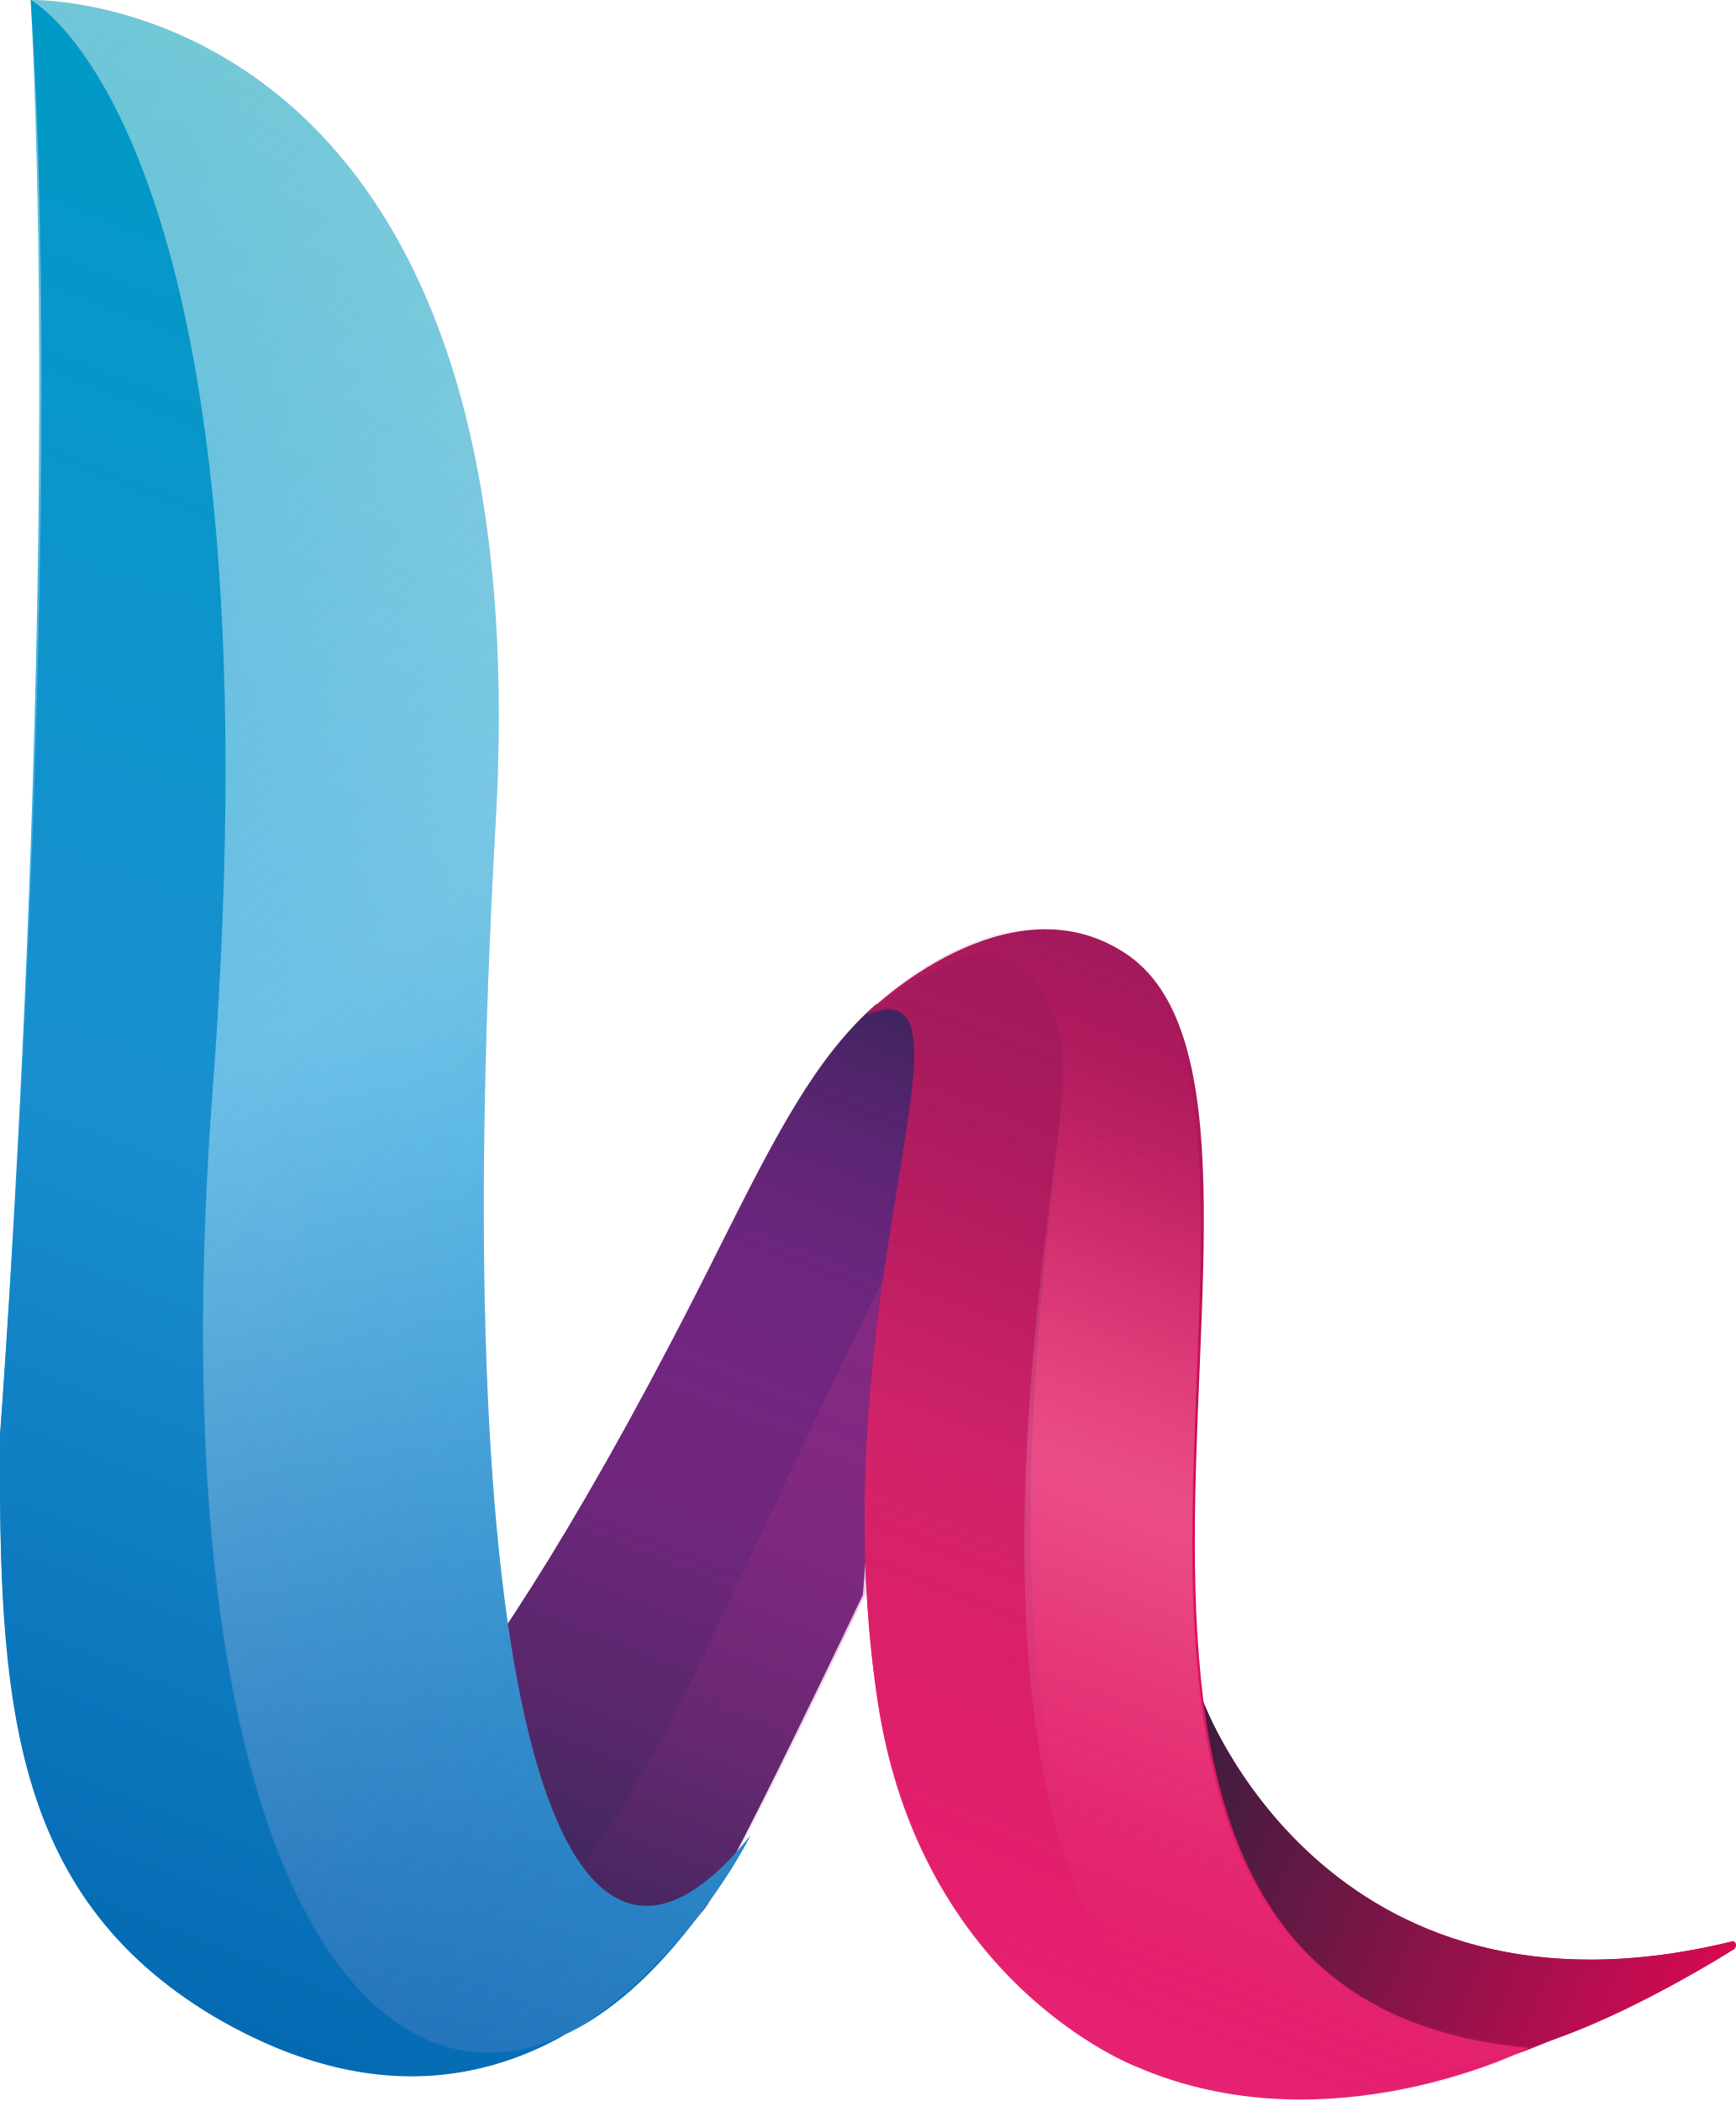
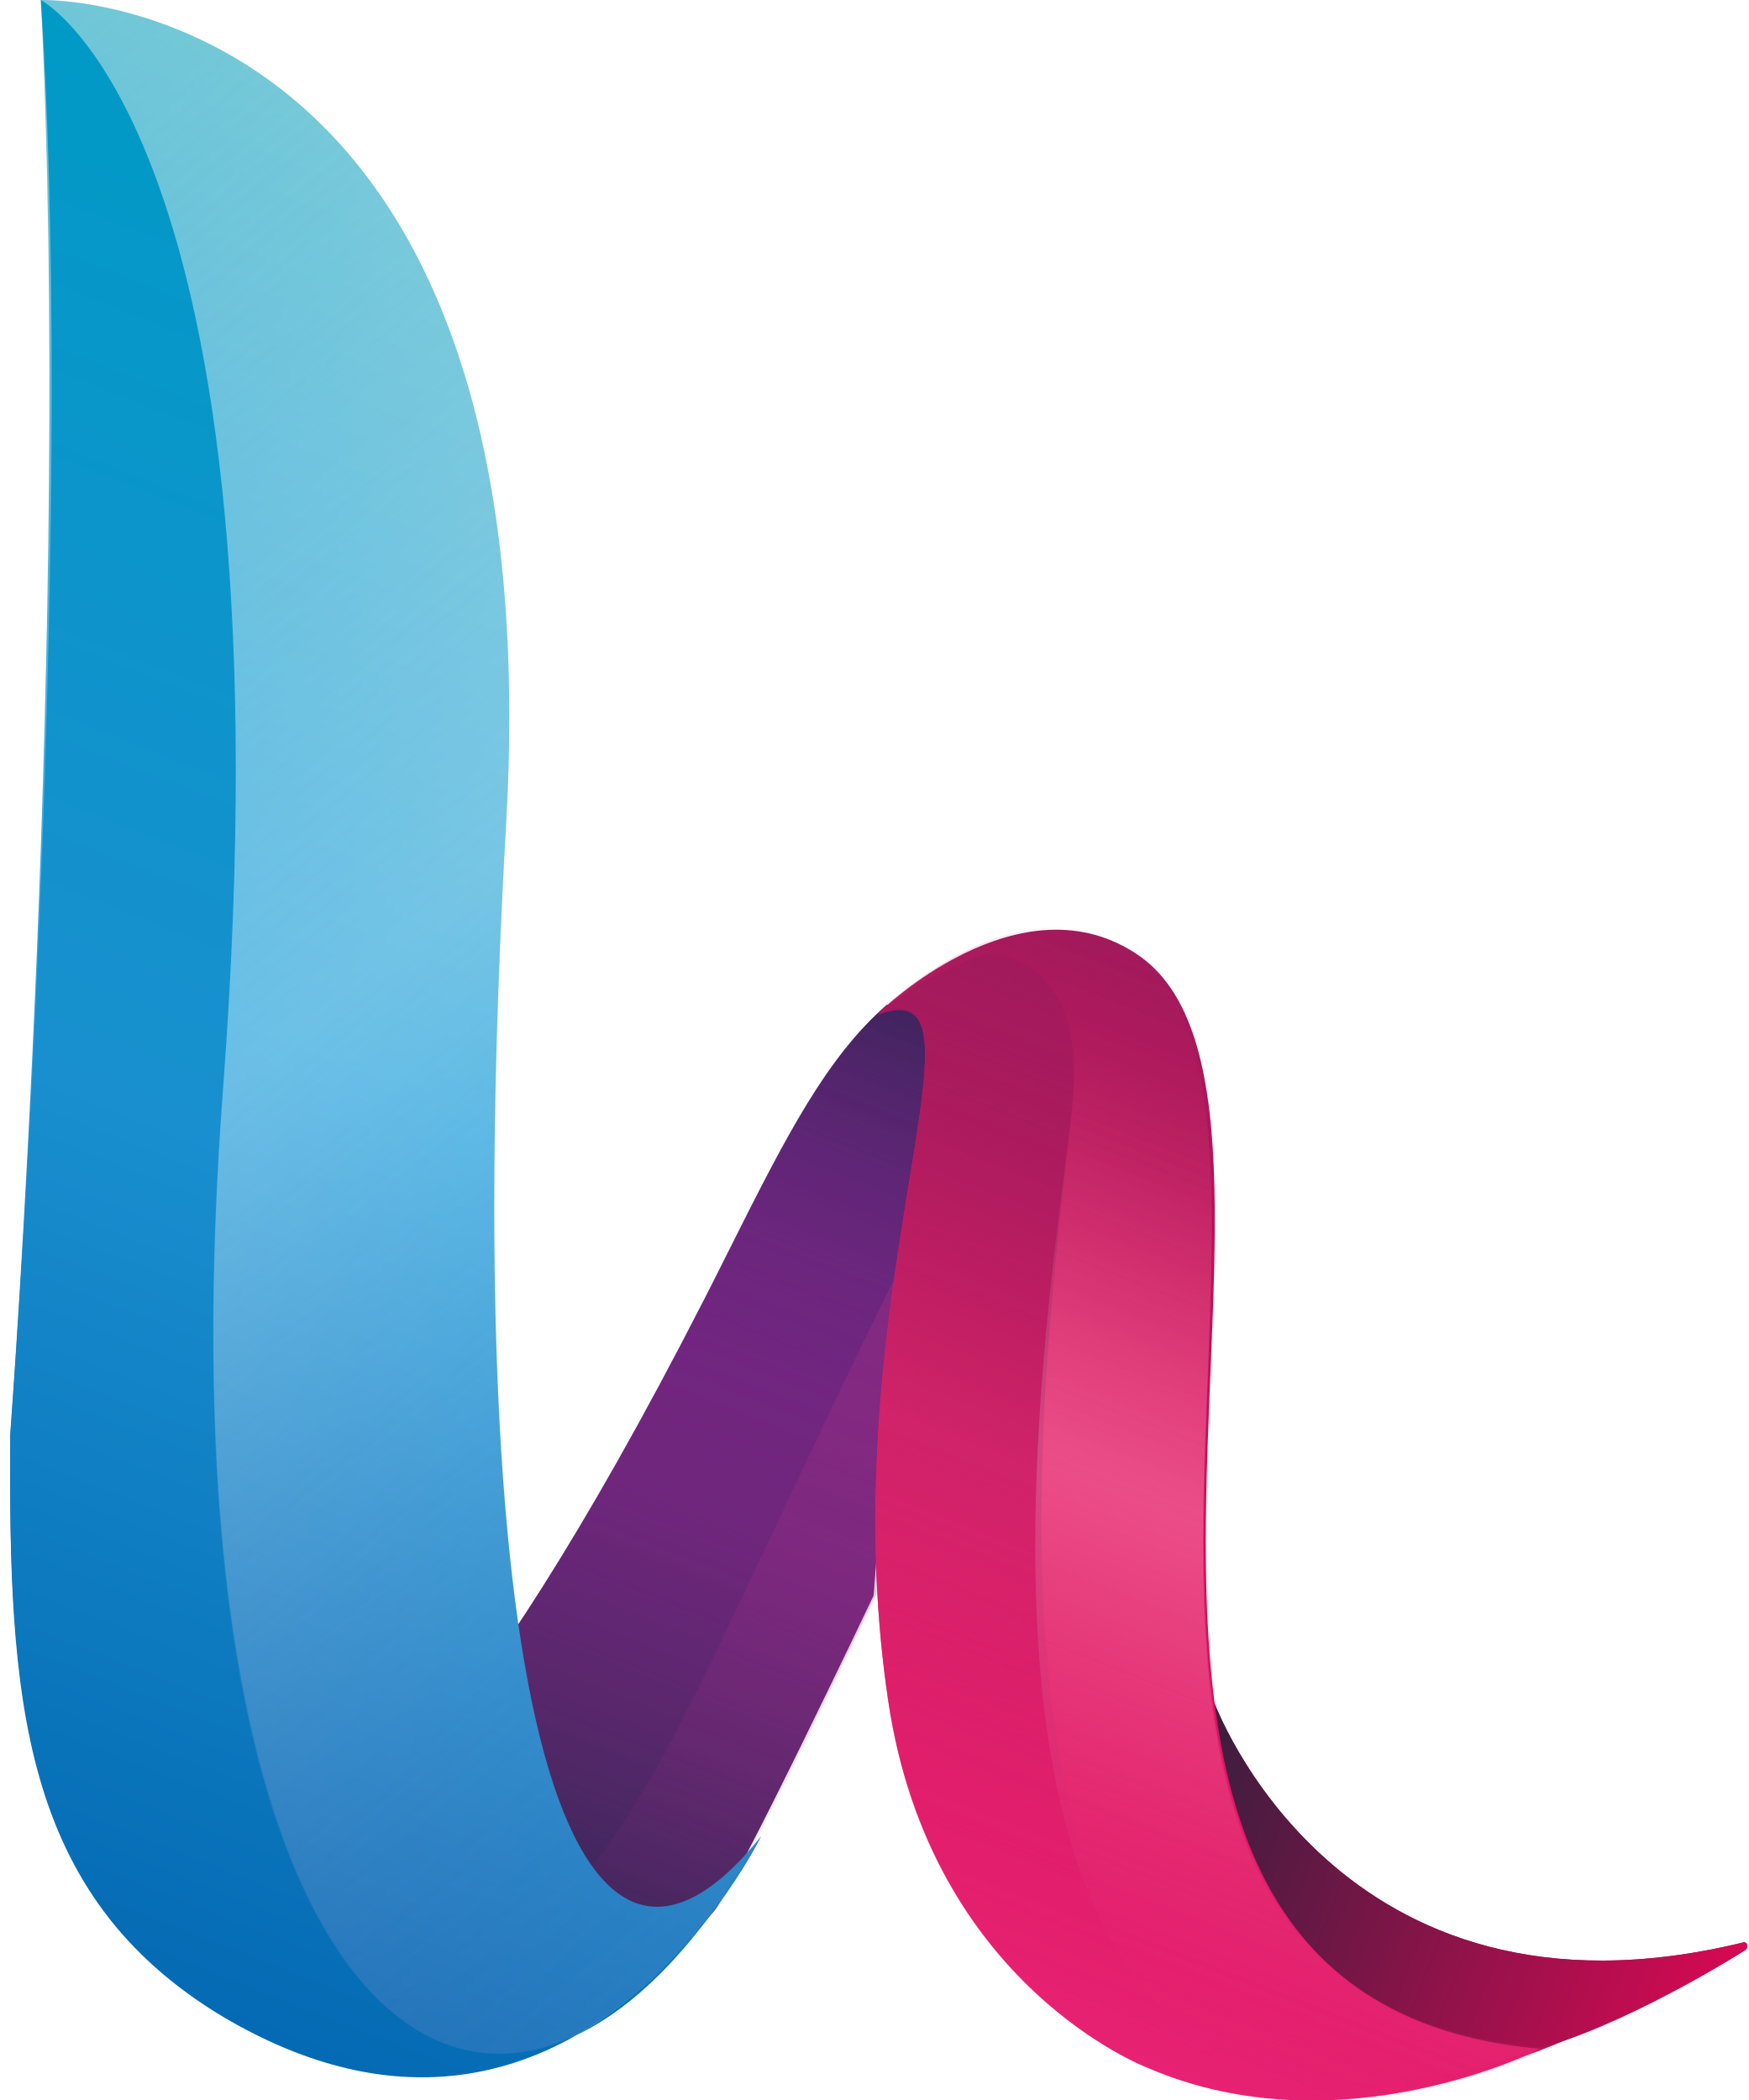
- <svg xmlns="http://www.w3.org/2000/svg" xml:space="preserve" viewBox="85.89 50.15 340.23 411.71">
-   <linearGradient id="a" gradientUnits="userSpaceOnUse" x1="-52.291" y1="-474.658" x2="23.383" y2="-474.658" gradientTransform="rotate(-68.572 1337.064 -695.33) scale(2.85608)">
+ <svg xmlns="http://www.w3.org/2000/svg" viewBox="0 0 119.9 144" xml:space="preserve">
+   <linearGradient id="a" gradientUnits="userSpaceOnUse" x1="-52.291" y1="-474.658" x2="23.383" y2="-474.658" gradientTransform="rotate(-68.572 440.536 -230.667) scale(.9999)">
    <stop offset="0" style="stop-color:#2a255c" />
    <stop offset=".5" style="stop-color:#672783" />
    <stop offset=".647" style="stop-color:#652782" />
    <stop offset=".755" style="stop-color:#60277d" />
    <stop offset=".85" style="stop-color:#562674" />
    <stop offset=".937" style="stop-color:#4a2568" />
    <stop offset="1" style="stop-color:#3f245d" />
  </linearGradient>
-   <path d="M151.89 407.196s23.994-10.283 74.837-112.255c11.426-22.851 19.138-37.704 30.849-47.987 0 0 19.709-1.428 10.283 30.563s-12.854 85.12-12.854 85.12-27.42 57.698-31.42 61.983c-3.999 4.284-17.995 25.707-44.273 21.994-26.279-3.714-27.422-39.418-27.422-39.418z" style="fill:url(#a);stroke-width:2.856" />
-   <linearGradient id="b" gradientUnits="userSpaceOnUse" x1="-52.291" y1="-474.658" x2="23.383" y2="-474.658" gradientTransform="rotate(-68.572 1337.064 -695.33) scale(2.85608)">
+   <path d="M23.8 125s8.4-3.6 26.2-39.3c4-8 6.7-13.2 10.8-16.8 0 0 6.9-.5 3.6 10.7-3.3 11.2-4.5 29.8-4.5 29.8s-9.6 20.2-11 21.7c-1.4 1.5-6.3 9-15.5 7.7S23.8 125 23.8 125z" style="fill:url(#a)" />
+   <linearGradient id="b" gradientUnits="userSpaceOnUse" x1="-52.291" y1="-474.658" x2="23.383" y2="-474.658" gradientTransform="rotate(-68.572 440.536 -230.667) scale(.9999)">
    <stop offset="0" style="stop-color:#20254b" />
    <stop offset=".129" style="stop-color:#3c2758;stop-opacity:.871" />
    <stop offset=".295" style="stop-color:#5a2867;stop-opacity:.705" />
    <stop offset=".466" style="stop-color:#732673;stop-opacity:.534" />
    <stop offset=".638" style="stop-color:#86237b;stop-opacity:.362" />
    <stop offset=".814" style="stop-color:#922180;stop-opacity:.186" />
    <stop offset="1" style="stop-color:#952081;stop-opacity:0" />
  </linearGradient>
-   <path d="M151.89 407.196s23.994-10.283 74.837-112.255c11.426-22.566 19.138-37.704 30.849-47.987 0 0 19.709-1.428 10.283 30.563s-12.854 85.12-12.854 85.12-27.42 57.698-31.42 61.983c-3.999 4.284-17.995 25.707-44.273 21.994-26.279-3.714-27.422-39.418-27.422-39.418z" style="fill:url(#b);stroke-width:2.856" />
-   <linearGradient id="c" gradientUnits="userSpaceOnUse" x1="-52.291" y1="-473.336" x2="10.502" y2="-473.336" gradientTransform="rotate(-68.572 1337.064 -695.33) scale(2.85608)">
+   <path d="M23.8 125s8.4-3.6 26.2-39.3c4-7.9 6.7-13.2 10.8-16.8 0 0 6.9-.5 3.6 10.7-3.3 11.2-4.5 29.8-4.5 29.8s-9.6 20.2-11 21.7c-1.4 1.5-6.3 9-15.5 7.7S23.8 125 23.8 125z" style="fill:url(#b)" />
+   <linearGradient id="c" gradientUnits="userSpaceOnUse" x1="-52.291" y1="-473.336" x2="10.502" y2="-473.336" gradientTransform="rotate(-68.572 440.536 -230.667) scale(.9999)">
    <stop offset="0" style="stop-color:#952081;stop-opacity:0" />
    <stop offset=".013" style="stop-color:#962081;stop-opacity:1.289326e-02" />
    <stop offset=".228" style="stop-color:#a02985;stop-opacity:.228" />
    <stop offset=".498" style="stop-color:#a52e86;stop-opacity:.498" />
    <stop offset="1" style="stop-color:#a72f87" />
  </linearGradient>
-   <path d="M223.014 376.061c-29.42 61.127-39.99 49.701-39.99 49.701s-13.995-1.714-28.277-4.57c3.142 10.283 9.997 22.85 25.136 25.136 26.278 3.713 40.275-17.71 44.273-21.994 4-4.285 31.42-61.983 31.42-61.983s2.571-42.56 9.998-74.266c-11.426 21.423-25.993 53.414-42.56 87.976z" style="opacity:.43;fill:url(#c);stroke-width:2.856" />
-   <linearGradient id="d" gradientUnits="userSpaceOnUse" x1="-58.722" y1="-507.943" x2="67.436" y2="-507.943" gradientTransform="rotate(-68.572 1337.064 -695.33) scale(2.85608)">
+   <path d="M48.7 114.1c-10.3 21.4-14 17.4-14 17.4s-4.9-.6-9.9-1.6c1.1 3.6 3.5 8 8.8 8.8 9.2 1.3 14.1-6.2 15.5-7.7 1.4-1.5 11-21.7 11-21.7s.9-14.9 3.5-26c-4 7.5-9.1 18.7-14.9 30.8z" style="opacity:.43;fill:url(#c)" />
+   <linearGradient id="d" gradientUnits="userSpaceOnUse" x1="-58.722" y1="-507.943" x2="67.436" y2="-507.943" gradientTransform="rotate(-68.572 440.536 -230.667) scale(.9999)">
    <stop offset="0" style="stop-color:#2271b8" />
    <stop offset=".5" style="stop-color:#3aabe2" />
    <stop offset="1" style="stop-color:#71c7d7" />
  </linearGradient>
-   <path d="M91.907 50.15s100.544-2.856 91.118 161.385c-9.997 176.237 13.425 243.933 49.986 198.232 0 0-36.847 75.693-105.114 35.133-40.275-23.708-42.274-64.554-41.989-113.684 0 0 11.997-160.527 5.999-281.066z" style="fill:url(#d);stroke-width:2.856" />
-   <linearGradient id="e" gradientUnits="userSpaceOnUse" x1="-22.171" y1="-396.168" x2="-22.171" y2="-436.435" gradientTransform="rotate(-68.572 1337.064 -695.33) scale(2.85608)">
+   <path d="M2.8 0S38-1 34.7 56.5c-3.5 61.7 4.7 85.4 17.5 69.4 0 0-12.9 26.5-36.8 12.3C1.3 129.9.6 115.6.7 98.4c0 0 4.2-56.2 2.1-98.4z" style="fill:url(#d)" />
+   <linearGradient id="e" gradientUnits="userSpaceOnUse" x1="-22.171" y1="-396.168" x2="-22.171" y2="-436.435" gradientTransform="rotate(-68.572 440.536 -230.667) scale(.9999)">
    <stop offset="0" style="stop-color:#d70953" />
    <stop offset=".5" style="stop-color:#a21a5c" />
    <stop offset="1" style="stop-color:#a21a5c" />
  </linearGradient>
-   <path d="M321.559 383.202s23.993 66.84 103.686 47.416c.856-.286 1.142.857.57 1.428-9.425 5.999-25.706 13.996-40.274 19.71-43.702 16.566-59.698-38.276-63.982-68.554z" style="fill:url(#e);stroke-width:2.856" />
-   <linearGradient id="f" gradientUnits="userSpaceOnUse" x1="-21.967" y1="-396.168" x2="-21.967" y2="-436.435" gradientTransform="rotate(-68.572 1337.064 -695.33) scale(2.85608)">
+   <path d="M83.2 116.6s8.4 23.4 36.3 16.6c.3-.1.4.3.2.5-3.3 2.1-9 4.9-14.1 6.9-15.3 5.8-20.9-13.4-22.4-24z" style="fill:url(#e)" />
+   <linearGradient id="f" gradientUnits="userSpaceOnUse" x1="-21.967" y1="-396.168" x2="-21.967" y2="-436.435" gradientTransform="rotate(-68.572 440.536 -230.667) scale(.9999)">
    <stop offset="0" style="stop-color:#d70953" />
    <stop offset=".995" style="stop-color:#3a1e3e" />
  </linearGradient>
-   <path d="M321.559 383.202s23.993 66.84 103.686 47.416c.856-.286 1.142.857.57 1.428-9.425 5.999-32.276 18.852-46.558 20.566-46.559 5.427-53.414-39.132-57.698-69.41z" style="fill:url(#f);stroke-width:2.856" />
-   <linearGradient id="g" gradientUnits="userSpaceOnUse" x1="-38.382" y1="-440.96" x2="32.63" y2="-440.96" gradientTransform="rotate(-68.572 1337.064 -695.33) scale(2.85608)">
+   <path d="M83.2 116.6s8.4 23.4 36.3 16.6c.3-.1.4.3.2.5-3.3 2.1-11.3 6.6-16.3 7.2-16.3 1.9-18.7-13.7-20.2-24.3z" style="fill:url(#f)" />
+   <linearGradient id="g" gradientUnits="userSpaceOnUse" x1="-38.382" y1="-440.96" x2="32.63" y2="-440.96" gradientTransform="rotate(-68.572 440.536 -230.667) scale(.9999)">
    <stop offset="0" style="stop-color:#e72273" />
    <stop offset=".5" style="stop-color:#d70953" />
    <stop offset="1" style="stop-color:#a21a5c" />
  </linearGradient>
-   <path d="M307.277 237.528c-23.423-16.567-51.415 11.14-51.415 11.14 24.85-9.712-9.712 55.699 2 134.534 8.283 55.985 50.843 71.98 50.843 71.98 37.704 16.282 76.836-3.713 76.836-3.713-113.398-10.282-35.133-182.807-78.264-213.941Z" style="fill:url(#g);stroke-width:2.856" />
-   <linearGradient id="h" gradientUnits="userSpaceOnUse" x1="-38.382" y1="-440.96" x2="32.729" y2="-440.96" gradientTransform="rotate(-68.572 1337.064 -695.33) scale(2.85608)">
+   <path d="M78.2 65.6c-8.2-5.8-18 3.9-18 3.9 8.7-3.4-3.4 19.5.7 47.1 2.9 19.6 17.8 25.2 17.8 25.2 13.2 5.7 26.9-1.3 26.9-1.3-39.7-3.6-12.3-64-27.4-74.9z" style="fill:url(#g)" />
+   <linearGradient id="h" gradientUnits="userSpaceOnUse" x1="-38.382" y1="-440.96" x2="32.729" y2="-440.96" gradientTransform="rotate(-68.572 440.536 -230.667) scale(.9999)">
    <stop offset="0" style="stop-color:#e72273;stop-opacity:0" />
    <stop offset=".221" style="stop-color:#e72871;stop-opacity:.442" />
    <stop offset=".5" style="stop-color:#e72a70" />
    <stop offset=".601" style="stop-color:#e42a6f;stop-opacity:.797" />
    <stop offset=".707" style="stop-color:#db276c;stop-opacity:.586" />
    <stop offset=".815" style="stop-color:#cb2367;stop-opacity:.369" />
    <stop offset=".924" style="stop-color:#b51e61;stop-opacity:.151" />
    <stop offset="1" style="stop-color:#a21a5c;stop-opacity:0" />
  </linearGradient>
-   <path d="M307.277 237.528c-23.137-17.71-51.415 11.14-51.415 11.14 24.85-9.712-9.712 55.699 2 134.534 8.283 55.985 50.843 71.98 50.843 71.98 37.704 16.282 76.836-3.713 76.836-3.713-113.398-10.282-36.561-177.951-78.264-213.941Z" style="fill:url(#h);stroke-width:2.856" />
-   <linearGradient id="i" gradientUnits="userSpaceOnUse" x1="-58.722" y1="-507.943" x2="65.881" y2="-507.943" gradientTransform="rotate(-68.572 1337.064 -695.33) scale(2.85608)">
+   <path d="M78.2 65.6c-8.1-6.2-18 3.9-18 3.9 8.7-3.4-3.4 19.5.7 47.1 2.9 19.6 17.8 25.2 17.8 25.2 13.2 5.7 26.9-1.3 26.9-1.3-39.7-3.6-12.8-62.3-27.4-74.9z" style="fill:url(#h)" />
+   <linearGradient id="i" gradientUnits="userSpaceOnUse" x1="-58.722" y1="-507.943" x2="65.881" y2="-507.943" gradientTransform="rotate(-68.572 440.536 -230.667) scale(.9999)">
    <stop offset="0" style="stop-color:#046ab3" />
    <stop offset=".451" style="stop-color:#198fcf" />
    <stop offset="1" style="stop-color:#009ac6" />
  </linearGradient>
-   <path d="M127.611 263.235C141.608 76.143 91.907 50.15 91.907 50.15c7.14 107.97-5.999 281.066-5.999 281.066-.285 51.13 1.714 89.976 41.703 113.97 68.267 40.274 105.115-35.134 105.115-35.134-47.13 84.263-119.968 46.559-105.115-146.817z" style="fill:url(#i);stroke-width:2.856" />
-   <linearGradient id="j" gradientUnits="userSpaceOnUse" x1="-38.382" y1="-440.96" x2="29.004" y2="-440.96" gradientTransform="rotate(-68.572 1337.064 -695.33) scale(2.85608)">
+   <path d="M15.3 74.6C20.2 9.1 2.8 0 2.8 0 5.3 37.8.7 98.4.7 98.4c-.1 17.9.6 31.5 14.6 39.9C39.2 152.4 52.1 126 52.1 126c-16.5 29.5-42 16.3-36.8-51.4z" style="fill:url(#i)" />
+   <linearGradient id="j" gradientUnits="userSpaceOnUse" x1="-38.382" y1="-440.96" x2="29.004" y2="-440.96" gradientTransform="rotate(-68.572 440.536 -230.667) scale(.9999)">
    <stop offset="0" style="stop-color:#e72273;stop-opacity:0" />
    <stop offset=".258" style="stop-color:#cf1f6a;stop-opacity:.258" />
    <stop offset=".566" style="stop-color:#b71c62;stop-opacity:.566" />
    <stop offset=".824" style="stop-color:#a81b5e;stop-opacity:.824" />
    <stop offset="1" style="stop-color:#a21a5c" />
  </linearGradient>
-   <path d="M294.137 264.092c1.714-26.85-15.71-26.85-17.423-26.85-12.854 3.999-20.852 11.711-20.852 11.711 24.85-9.711-9.712 55.7 2 134.535 8.283 55.985 50.843 71.98 50.843 71.98 37.704 16.282 76.836-3.713 76.836-3.713-130.536 46.844-93.117-158.528-91.404-187.663z" style="fill:url(#j);stroke-width:2.856" />
-   <linearGradient id="k" gradientUnits="userSpaceOnUse" x1="-35.675" y1="-440.96" x2="32.729" y2="-440.96" gradientTransform="rotate(-68.572 1337.064 -695.33) scale(2.85608)">
+   <path d="M73.6 74.9c.6-9.4-5.5-9.4-6.1-9.4-4.5 1.4-7.3 4.1-7.3 4.1 8.7-3.4-3.4 19.5.7 47.1 2.9 19.6 17.8 25.2 17.8 25.2 13.2 5.7 26.9-1.3 26.9-1.3C59.9 157 73 85.1 73.6 74.9z" style="fill:url(#j)" />
+   <linearGradient id="k" gradientUnits="userSpaceOnUse" x1="-35.675" y1="-440.96" x2="32.729" y2="-440.96" gradientTransform="rotate(-68.572 440.536 -230.667) scale(.9999)">
    <stop offset="0" style="stop-color:#e72273;stop-opacity:0" />
    <stop offset=".018" style="stop-color:#e93e7d;stop-opacity:3.596431e-02" />
    <stop offset=".069" style="stop-color:#ee779c;stop-opacity:.137" />
    <stop offset=".121" style="stop-color:#f3a1b8;stop-opacity:.243" />
    <stop offset=".176" style="stop-color:#f7c1d0;stop-opacity:.351" />
    <stop offset=".232" style="stop-color:#fad9e2;stop-opacity:.463" />
    <stop offset=".29" style="stop-color:#fdeaf0;stop-opacity:.58" />
    <stop offset=".351" style="stop-color:#fef6f9;stop-opacity:.703" />
    <stop offset=".418" style="stop-color:#fffdfe;stop-opacity:.836" />
    <stop offset=".5" style="stop-color:#fff" />
    <stop offset=".56" style="stop-color:#fdfcfc;stop-opacity:.881" />
    <stop offset=".622" style="stop-color:#f8f1f4;stop-opacity:.756" />
    <stop offset=".686" style="stop-color:#efdfe6;stop-opacity:.629" />
    <stop offset=".75" style="stop-color:#e4c5d1;stop-opacity:.499" />
    <stop offset=".816" style="stop-color:#d5a4b6;stop-opacity:.369" />
    <stop offset=".881" style="stop-color:#c47b96;stop-opacity:.237" />
    <stop offset=".947" style="stop-color:#b24a74;stop-opacity:.107" />
    <stop offset="1" style="stop-color:#a21a5c;stop-opacity:0" />
  </linearGradient>
-   <path d="M255.862 248.668s7.998-7.713 20.852-11.712c1.713 0 19.137 0 17.423 26.85-1.713 29.135-43.702 234.508 91.69 187.378-113.398-9.997-36.847-177.666-78.55-213.656-23.137-17.71-51.415 11.14-51.415 11.14z" style="opacity:.17;fill:url(#k);stroke-width:2.856" />
-   <linearGradient id="l" gradientUnits="userSpaceOnUse" x1="-25.224" y1="-453.727" x2="40.939" y2="-568.325" gradientTransform="rotate(-68.572 1337.064 -695.33) scale(2.85608)">
+   <path d="M60.2 69.5s2.8-2.7 7.3-4.1c.6 0 6.7 0 6.1 9.4-.6 10.2-15.3 82.1 32.1 65.6-39.7-3.5-12.9-62.2-27.5-74.8-8.1-6.2-18 3.9-18 3.9z" style="opacity:.17;fill:url(#k)" />
+   <linearGradient id="l" gradientUnits="userSpaceOnUse" x1="-25.224" y1="-453.727" x2="40.939" y2="-568.325" gradientTransform="rotate(-68.572 440.536 -230.667) scale(.9999)">
    <stop offset="0" style="stop-color:#2271b8;stop-opacity:0" />
    <stop offset=".01" style="stop-color:#2d75ba;stop-opacity:1.914263e-02" />
    <stop offset=".111" style="stop-color:#799ace;stop-opacity:.222" />
    <stop offset=".207" style="stop-color:#adbcdd;stop-opacity:.415" />
    <stop offset=".297" style="stop-color:#d1d8e9;stop-opacity:.595" />
    <stop offset=".379" style="stop-color:#ebedf0;stop-opacity:.758" />
    <stop offset=".449" style="stop-color:#fbfaf4;stop-opacity:.898" />
    <stop offset=".5" style="stop-color:#fffef5" />
    <stop offset=".613" style="stop-color:#fefdf5;stop-opacity:.774" />
    <stop offset=".696" style="stop-color:#f6faf3;stop-opacity:.609" />
    <stop offset=".769" style="stop-color:#e9f4f0;stop-opacity:.463" />
    <stop offset=".836" style="stop-color:#d6eceb;stop-opacity:.328" />
    <stop offset=".899" style="stop-color:#bbe1e5;stop-opacity:.201" />
    <stop offset=".959" style="stop-color:#96d3de;stop-opacity:8.162302e-02" />
    <stop offset="1" style="stop-color:#71c7d7;stop-opacity:0" />
  </linearGradient>
-   <path d="M91.907 50.15s49.7 25.993 35.704 213.085c-11.14 147.96 28.85 204.801 69.41 185.378 12.282-7.14 21.708-17.424 27.707-25.707 2.856-4 5.712-8.57 8.283-13.14-36.561 45.417-59.983-21.994-49.986-198.231C192.45 47.294 91.907 50.15 91.907 50.15Z" style="opacity:.25;fill:url(#l);stroke-width:2.856" />
+   <path d="M2.8 0s17.4 9.1 12.5 74.6c-3.9 51.8 10.1 71.7 24.3 64.9 4.3-2.5 7.6-6.1 9.7-9 1-1.4 2-3 2.9-4.6-12.8 15.9-21-7.7-17.5-69.4C38-1 2.8 0 2.8 0z" style="opacity:.25;fill:url(#l)" />
</svg>
